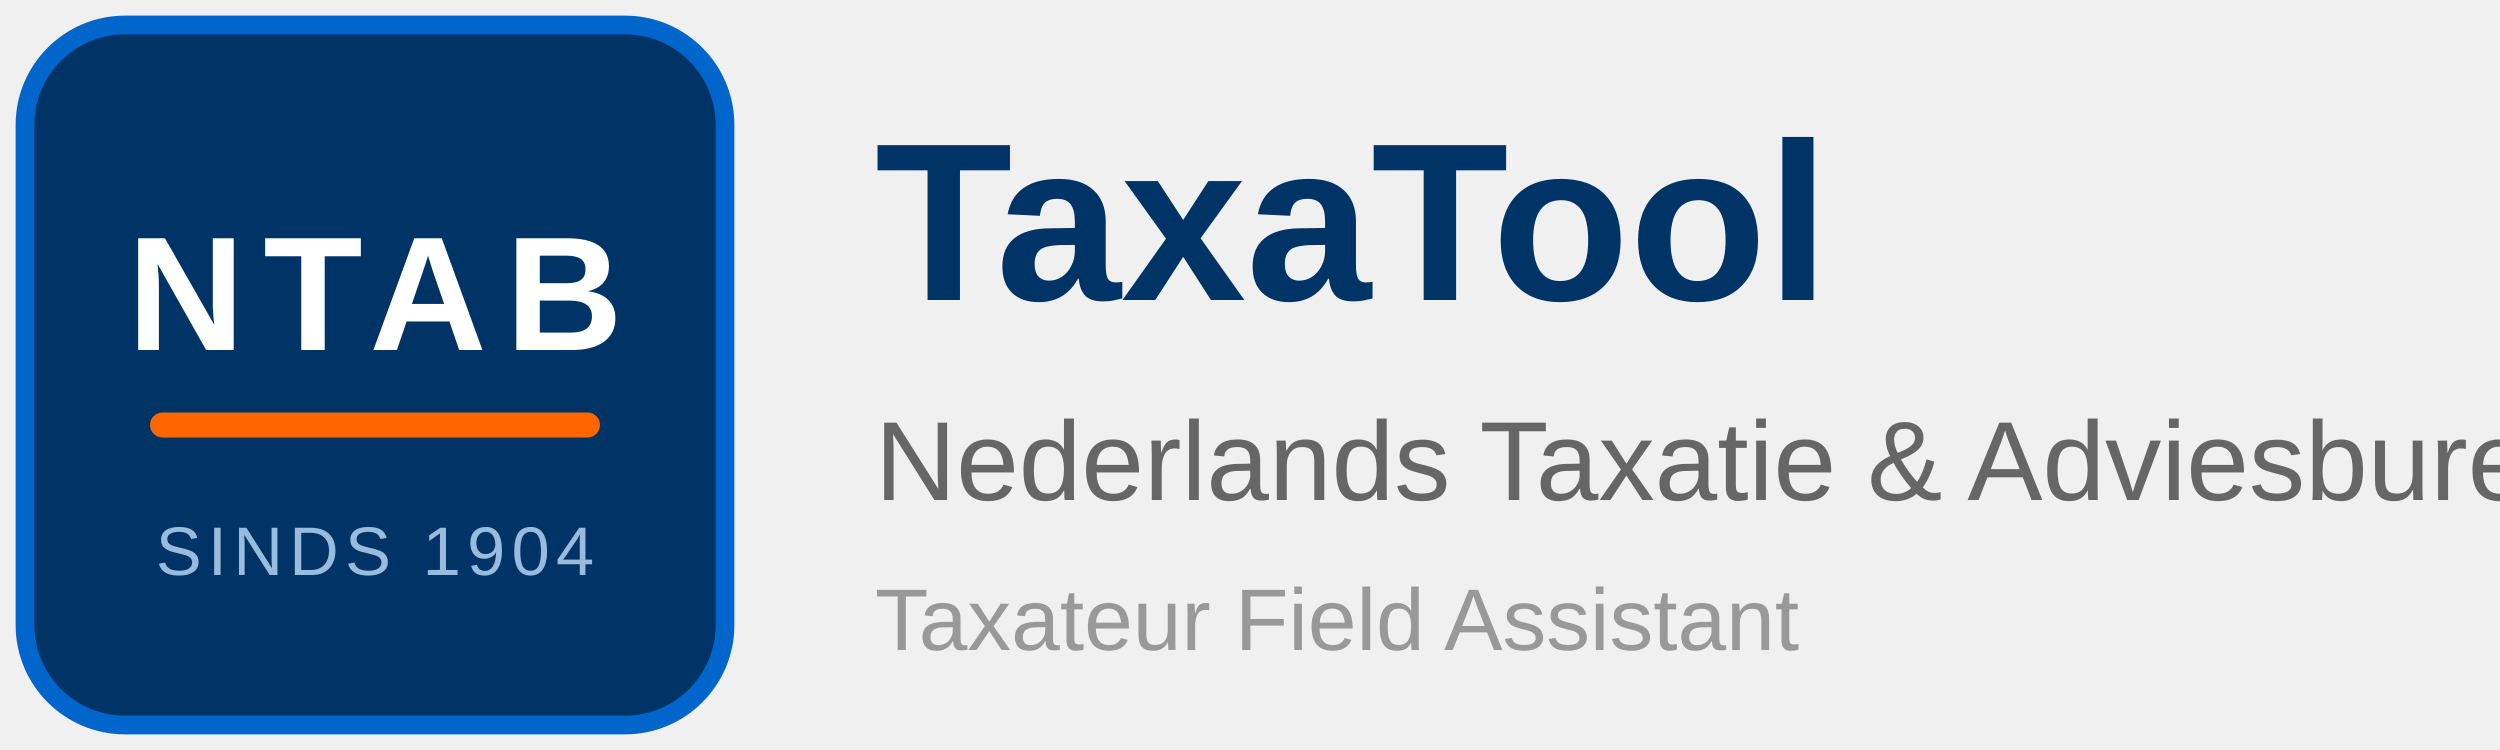
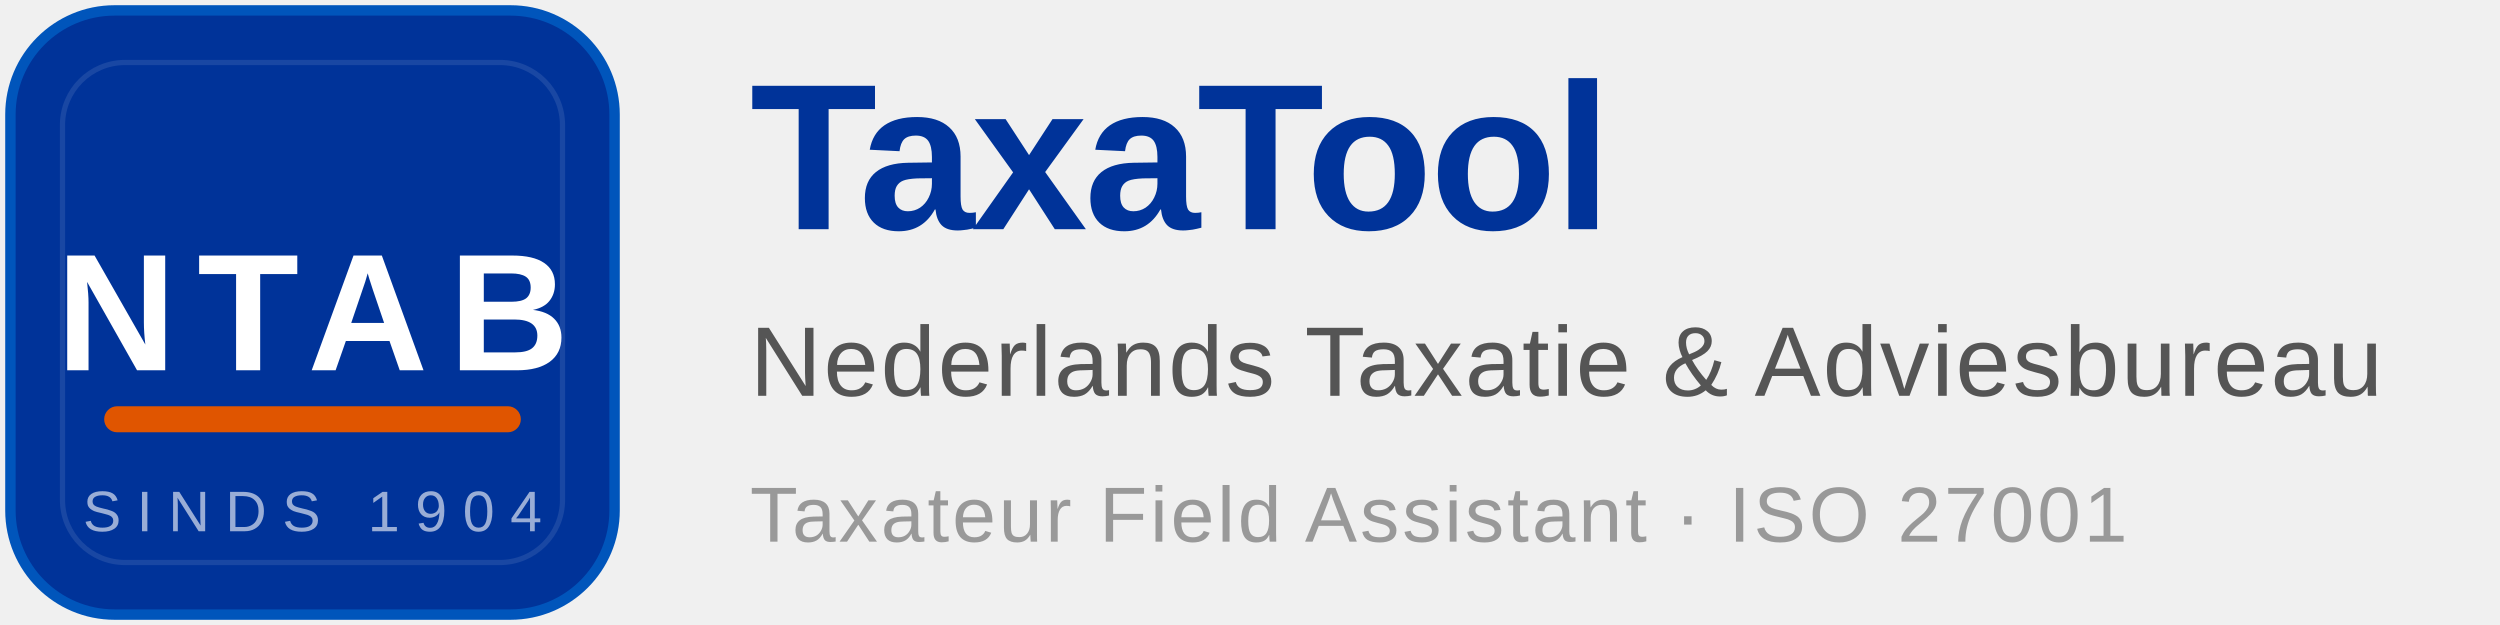
- <svg xmlns="http://www.w3.org/2000/svg" viewBox="0 0 200 60" fill="none">
-   <rect x="2" y="2" width="56" height="56" rx="8" fill="#003366" />
-   <rect x="2" y="2" width="56" height="56" rx="8" stroke="#0066CC" stroke-width="1.5" />
-   <text x="30" y="28" text-anchor="middle" font-family="Arial, sans-serif" font-size="13" font-weight="700" fill="white" letter-spacing="1.5">NTAB</text>
-   <rect x="12" y="33" width="36" height="2" rx="1" fill="#FF6600" />
-   <text x="30" y="46" text-anchor="middle" font-family="Arial, sans-serif" font-size="5.5" fill="#99BBDD" letter-spacing="0.5">SINDS 1904</text>
-   <text x="70" y="24" font-family="Arial, sans-serif" font-size="18" font-weight="700" fill="#003366">TaxaTool</text>
-   <text x="70" y="40" font-family="Arial, sans-serif" font-size="9" fill="#666666">Nederlands Taxatie &amp; Adviesbureau</text>
-   <text x="70" y="52" font-family="Arial, sans-serif" font-size="7" fill="#999999">Taxateur Field Assistant</text>
+ <svg xmlns="http://www.w3.org/2000/svg" viewBox="0 0 240 60" fill="none">
+   <rect x="1" y="1" width="58" height="58" rx="10" fill="#003399" />
+   <rect x="1" y="1" width="58" height="58" rx="10" stroke="#0055BB" stroke-width="1" />
+   <rect x="6" y="6" width="48" height="48" rx="6" fill="none" stroke="rgba(255,255,255,0.1)" stroke-width="0.5" />
+   <text x="30" y="30" text-anchor="middle" dominant-baseline="central" font-family="'Segoe UI','Arial',sans-serif" font-size="16" font-weight="800" fill="white" letter-spacing="2">NTAB</text>
+   <rect x="10" y="39" width="40" height="2.5" rx="1.25" fill="#E05500" />
+   <text x="30" y="51" text-anchor="middle" font-family="'Segoe UI','Arial',sans-serif" font-size="5.5" fill="rgba(255,255,255,0.6)" letter-spacing="1.5">SINDS 1904</text>
+   <text x="72" y="22" font-family="'Segoe UI','Arial',sans-serif" font-size="20" font-weight="700" fill="#003399" letter-spacing="-0.3">TaxaTool</text>
+   <text x="72" y="38" font-family="'Segoe UI','Arial',sans-serif" font-size="9.5" fill="#555555" letter-spacing="0.2">Nederlands Taxatie &amp; Adviesbureau</text>
+   <text x="72" y="52" font-family="'Segoe UI','Arial',sans-serif" font-size="7.5" fill="#999999" letter-spacing="0.3">Taxateur Field Assistant · ISO 27001</text>
</svg>
